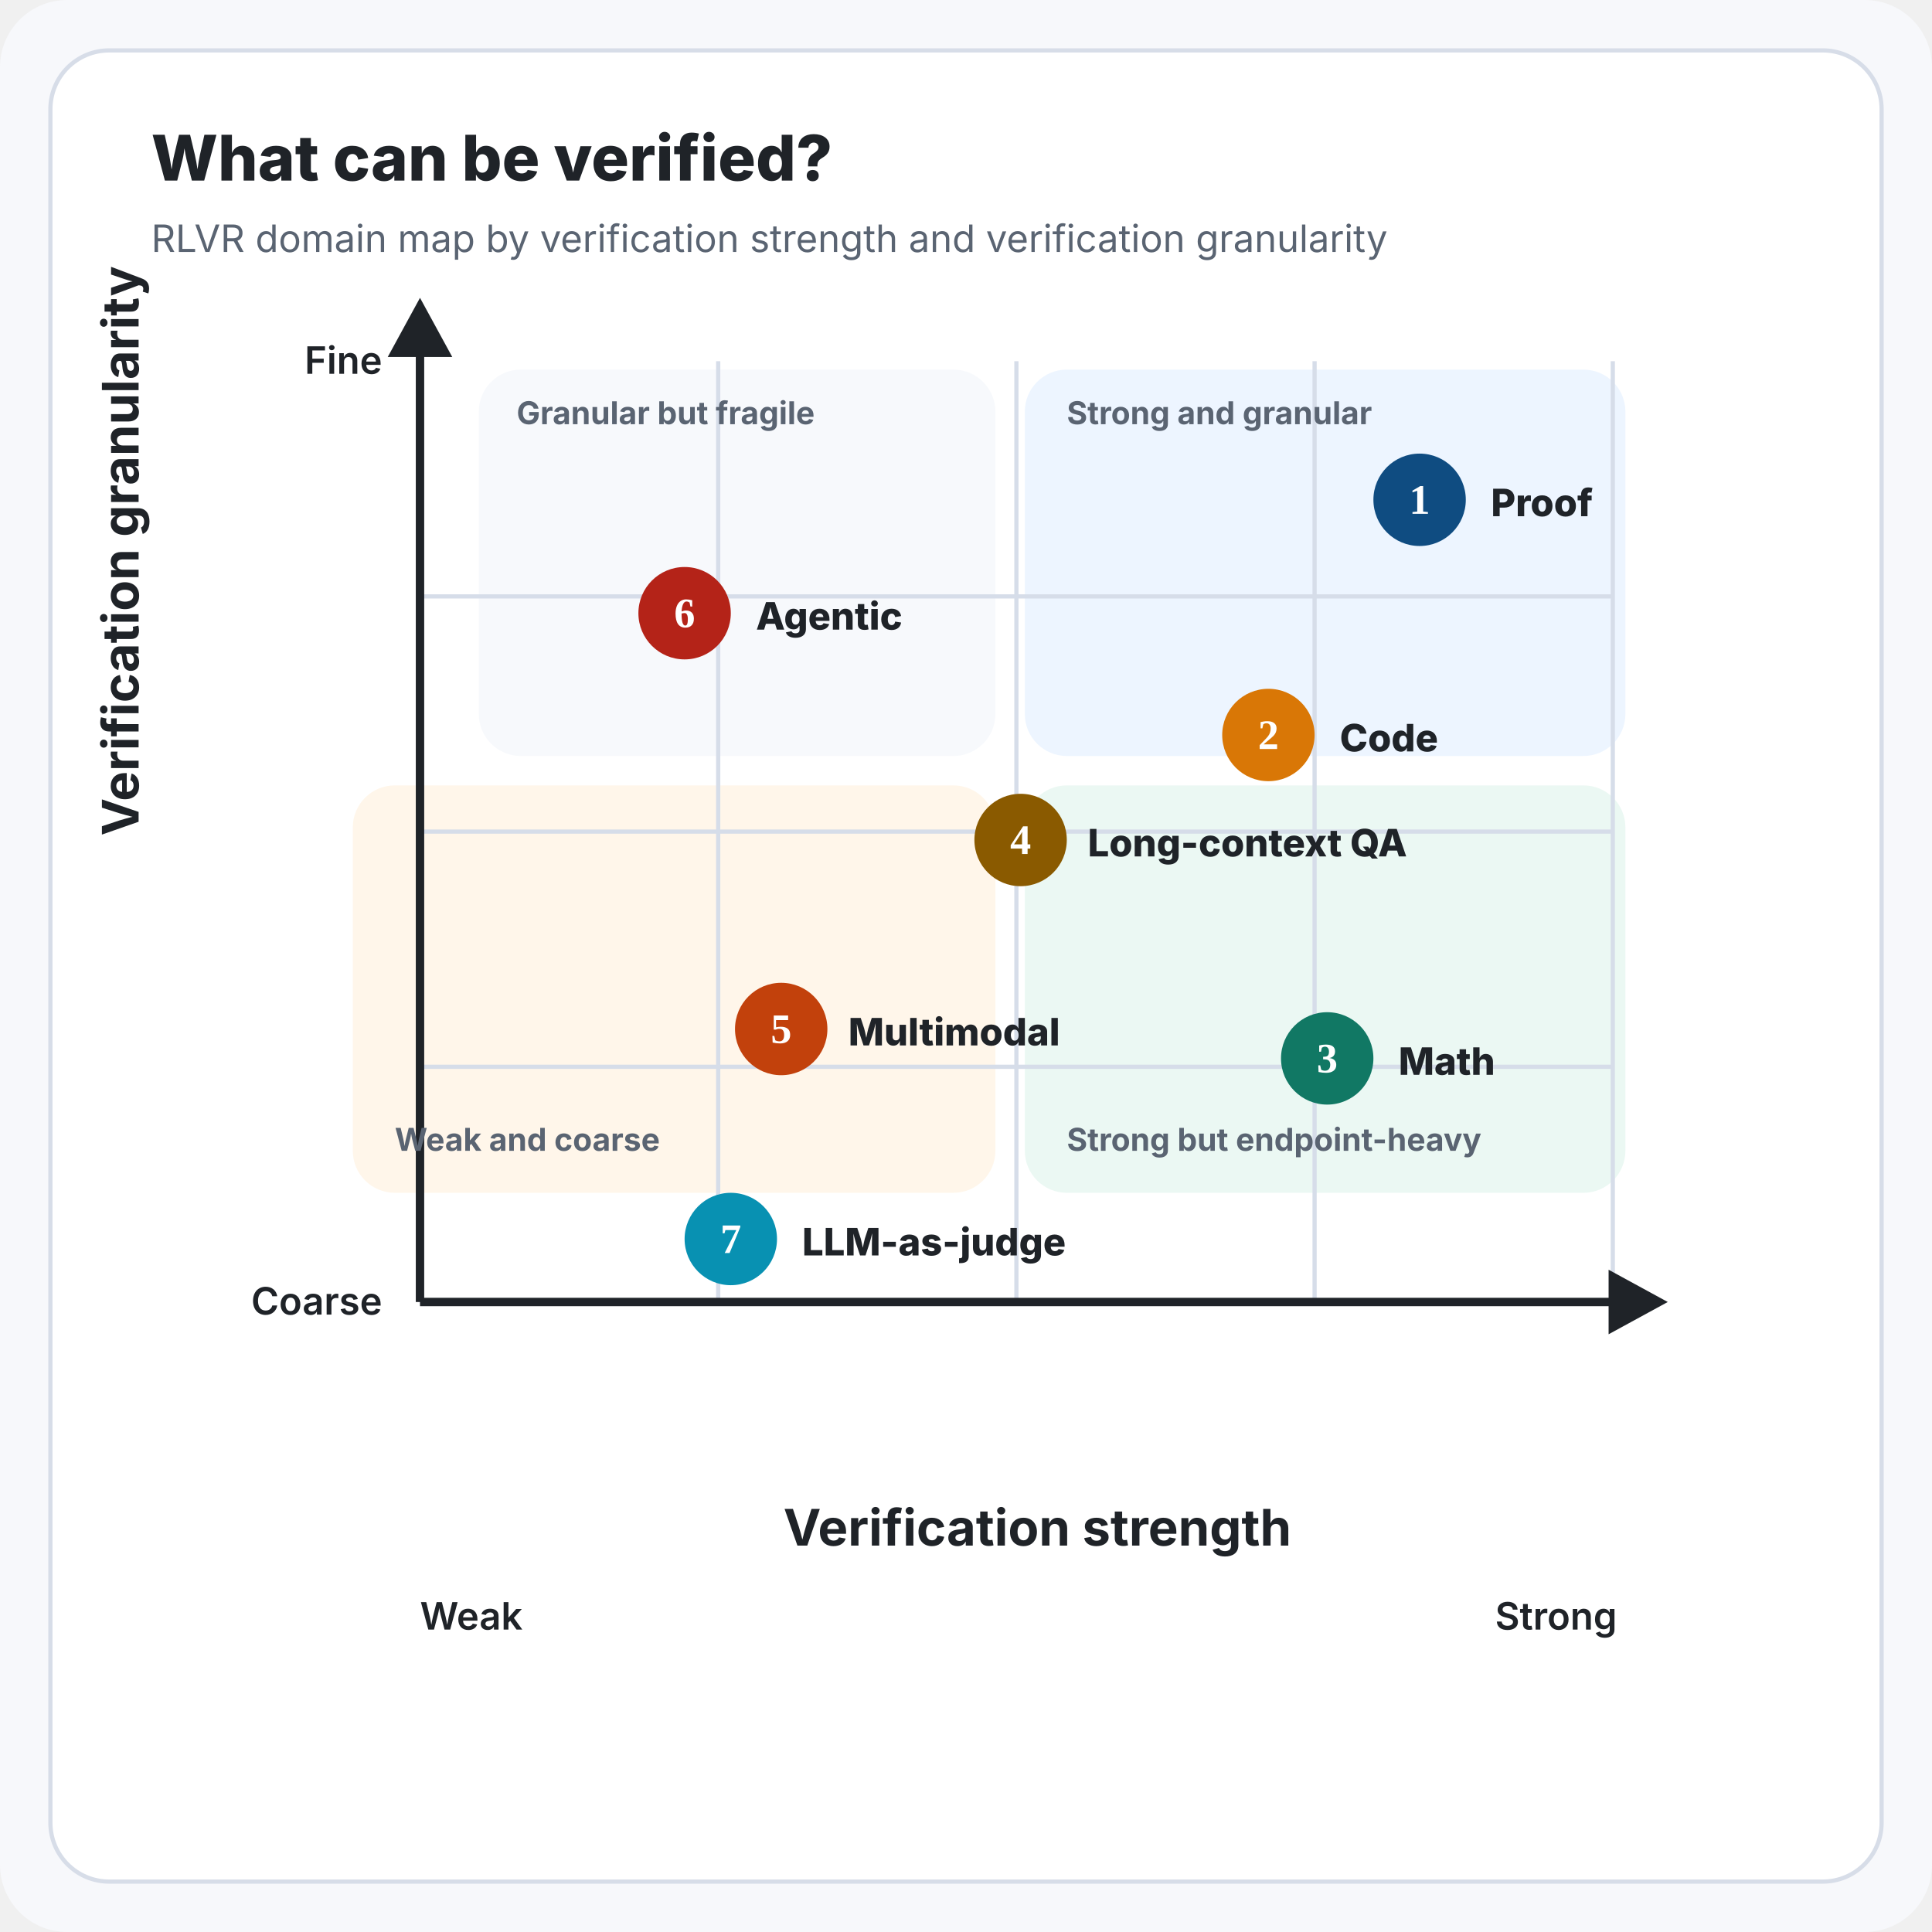
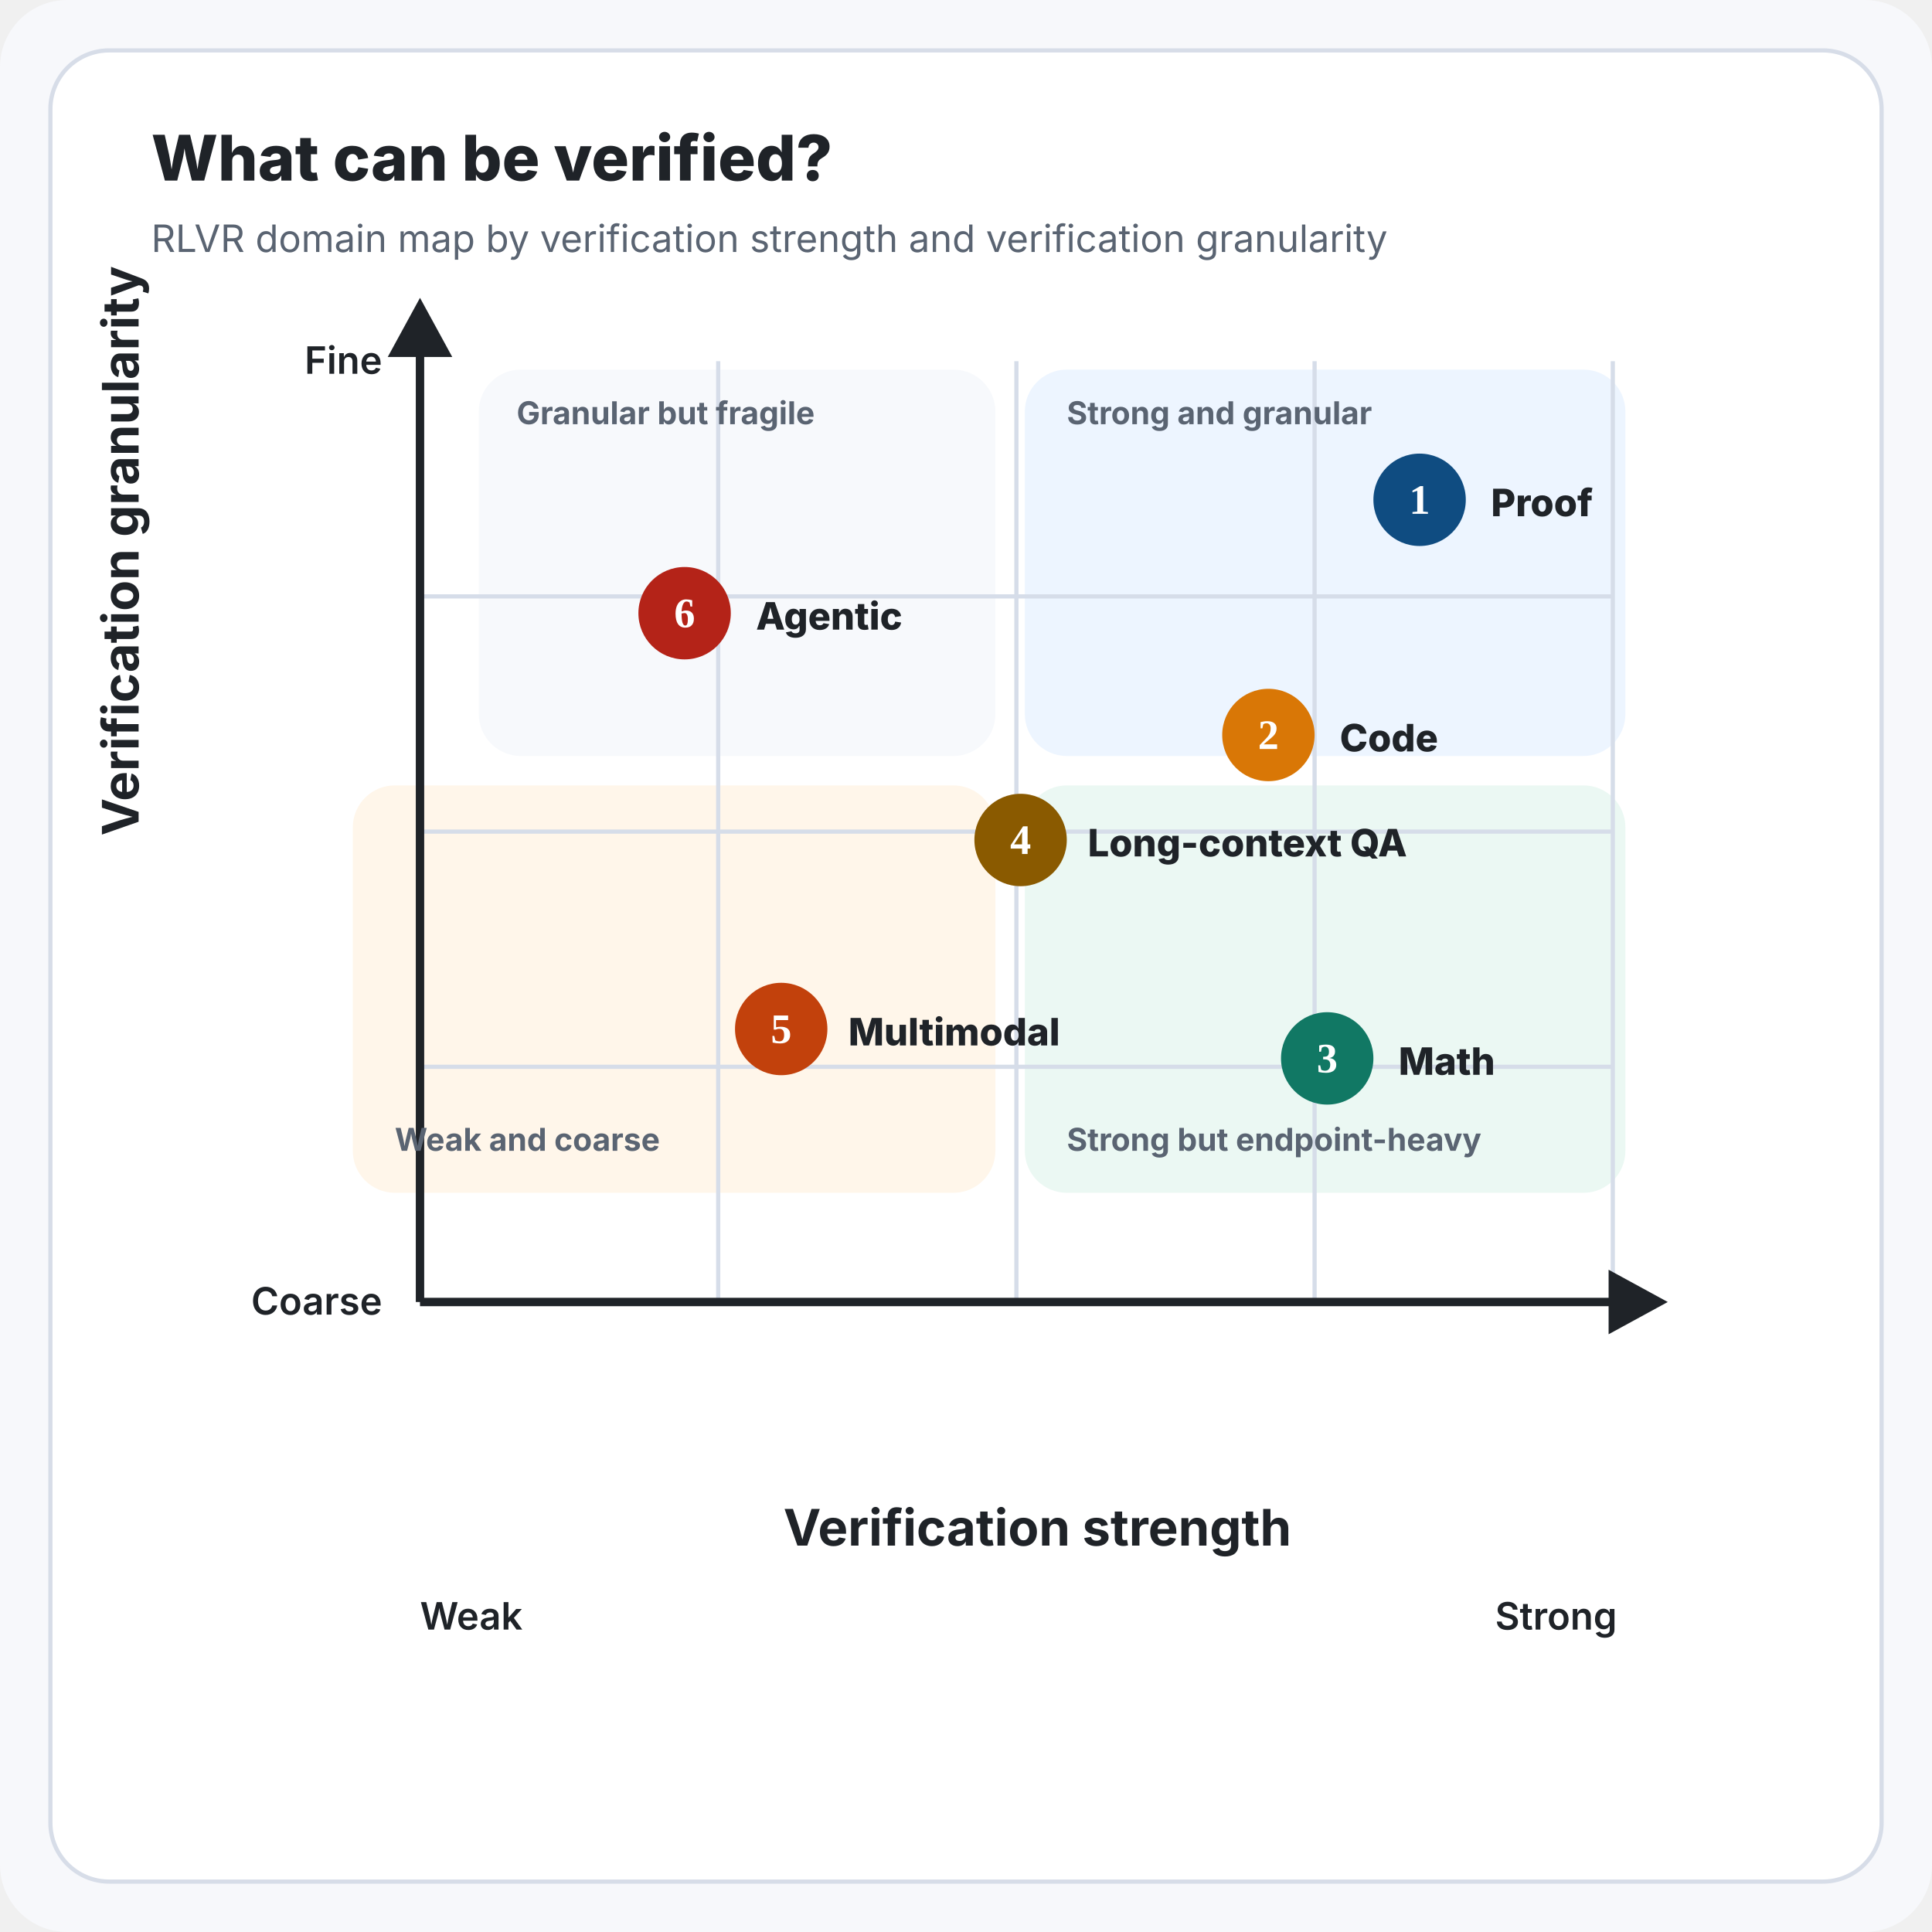
<svg xmlns="http://www.w3.org/2000/svg" width="920" height="920" viewBox="0 0 920 920" role="img" aria-labelledby="title desc">
  <defs>
    <style>
      .bg { fill: #f7f8fb; }
      .panel { fill: #ffffff; stroke: #d7dde8; stroke-width: 2; }
      .quad-a { fill: #f7f9fc; }
      .quad-b { fill: #edf5ff; }
      .quad-c { fill: #fff6ea; }
      .quad-d { fill: #ebf8f3; }
      .grid { stroke: #d6dde9; stroke-width: 2; }
      .axis { stroke: #1f2328; stroke-width: 4; fill: #1f2328; }
      .text { fill: #1f2328; font-family: Avenir Next, Inter, Segoe UI, sans-serif; }
      .muted { fill: #5a6472; }
      .title { font-size: 30px; font-weight: 800; }
      .subtitle { font-size: 18px; }
      .axis-label { font-size: 24px; font-weight: 700; }
      .tick { font-size: 18px; font-weight: 600; }
      .quadrant { font-size: 15px; font-weight: 700; }
      .label { font-size: 18px; font-weight: 800; dominant-baseline: middle; }
      .num { fill: #ffffff; font-size: 20px; font-weight: 800; text-anchor: middle; dominant-baseline: middle; }
    </style>
  </defs>
  <rect class="bg" x="0" y="0" width="920" height="920" rx="32" />
  <rect class="panel" x="24" y="24" width="872" height="872" rx="28" />
  <text class="text title" x="72" y="86">What can be verified?</text>
  <text class="text subtitle muted" x="72" y="120">RLVR domain map by verification strength and verification granularity</text>
  <rect class="quad-a" x="228" y="176" width="246" height="184" rx="20" />
  <rect class="quad-b" x="488" y="176" width="286" height="184" rx="20" />
  <rect class="quad-c" x="168" y="374" width="306" height="194" rx="20" />
  <rect class="quad-d" x="488" y="374" width="286" height="194" rx="20" />
  <g class="grid">
    <line x1="200" y1="620" x2="768" y2="620" />
    <line x1="200" y1="508" x2="768" y2="508" />
    <line x1="200" y1="396" x2="768" y2="396" />
    <line x1="200" y1="284" x2="768" y2="284" />
    <line x1="200" y1="172" x2="200" y2="620" />
    <line x1="342" y1="172" x2="342" y2="620" />
    <line x1="484" y1="172" x2="484" y2="620" />
    <line x1="626" y1="172" x2="626" y2="620" />
    <line x1="768" y1="172" x2="768" y2="620" />
  </g>
  <g class="axis">
    <line x1="200" y1="620" x2="790" y2="620" />
    <polygon points="790,620 768,608 768,632" />
    <line x1="200" y1="620" x2="200" y2="146" />
    <polygon points="200,146 188,168 212,168" />
  </g>
  <text class="text axis-label" x="494" y="736" text-anchor="middle">Verification strength</text>
  <text class="text tick" x="200" y="776">Weak</text>
  <text class="text tick" x="770" y="776" text-anchor="end">Strong</text>
  <text class="text axis-label" x="66" y="398" transform="rotate(-90 66 398)">Verification granularity</text>
  <text class="text tick" x="182" y="626" text-anchor="end">Coarse</text>
  <text class="text tick" x="182" y="178" text-anchor="end">Fine</text>
  <text class="text quadrant muted" x="246" y="202">Granular but fragile</text>
  <text class="text quadrant muted" x="508" y="202">Strong and granular</text>
  <text class="text quadrant muted" x="188" y="548">Weak and coarse</text>
  <text class="text quadrant muted" x="508" y="548">Strong but endpoint-heavy</text>
  <g transform="translate(676 238)">
    <circle cx="0" cy="0" r="22" fill="#0f4c81" />
    <text class="num" x="0" y="1">1</text>
    <text class="text label" x="34" y="1">Proof</text>
  </g>
  <g transform="translate(604 350)">
    <circle cx="0" cy="0" r="22" fill="#d97706" />
    <text class="num" x="0" y="1">2</text>
    <text class="text label" x="34" y="1">Code</text>
  </g>
  <g transform="translate(632 504)">
    <circle cx="0" cy="0" r="22" fill="#117864" />
    <text class="num" x="0" y="1">3</text>
    <text class="text label" x="34" y="1">Math</text>
  </g>
  <g transform="translate(486 400)">
    <circle cx="0" cy="0" r="22" fill="#8a5a00" />
    <text class="num" x="0" y="1">4</text>
    <text class="text label" x="32" y="1">Long-context QA</text>
  </g>
  <g transform="translate(372 490)">
    <circle cx="0" cy="0" r="22" fill="#c2410c" />
    <text class="num" x="0" y="1">5</text>
    <text class="text label" x="32" y="1">Multimodal</text>
  </g>
  <g transform="translate(326 292)">
    <circle cx="0" cy="0" r="22" fill="#b42318" />
    <text class="num" x="0" y="1">6</text>
    <text class="text label" x="34" y="1">Agentic</text>
  </g>
-   <g transform="translate(348 590)">
-     <circle cx="0" cy="0" r="22" fill="#0891b2" />
-     <text class="num" x="0" y="1">7</text>
-     <text class="text label" x="34" y="1">LLM-as-judge</text>
-   </g>
</svg>
